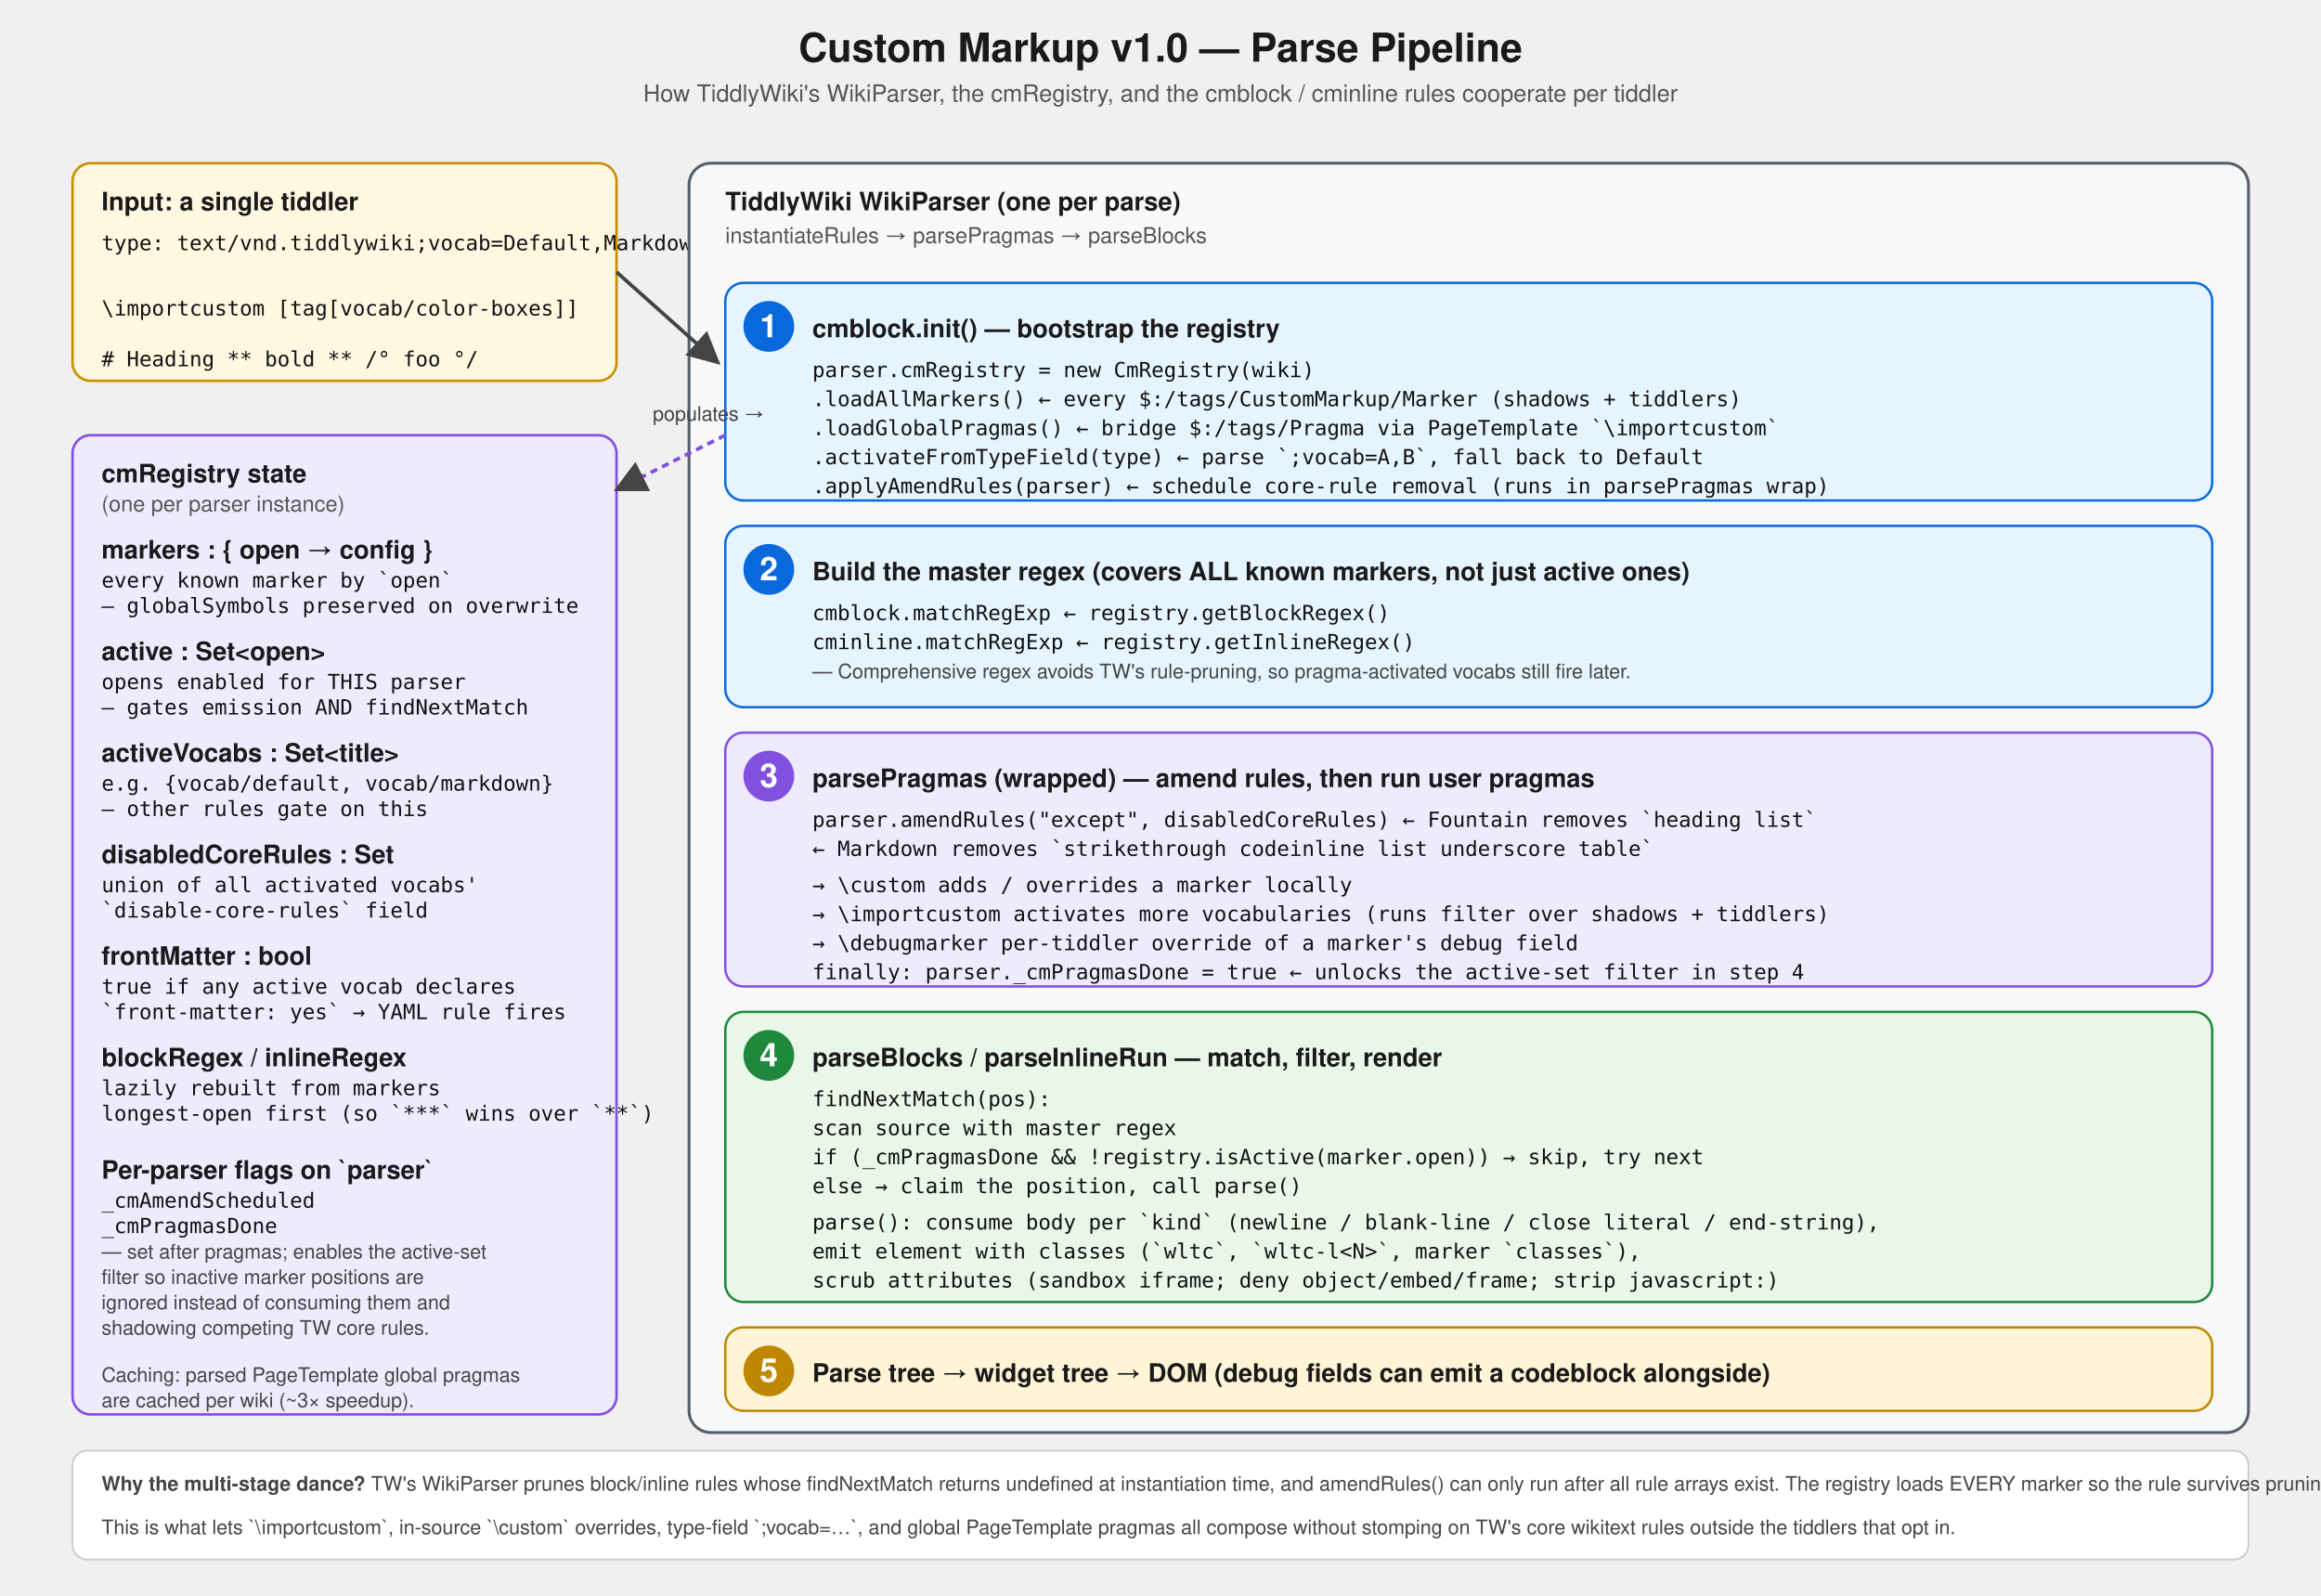
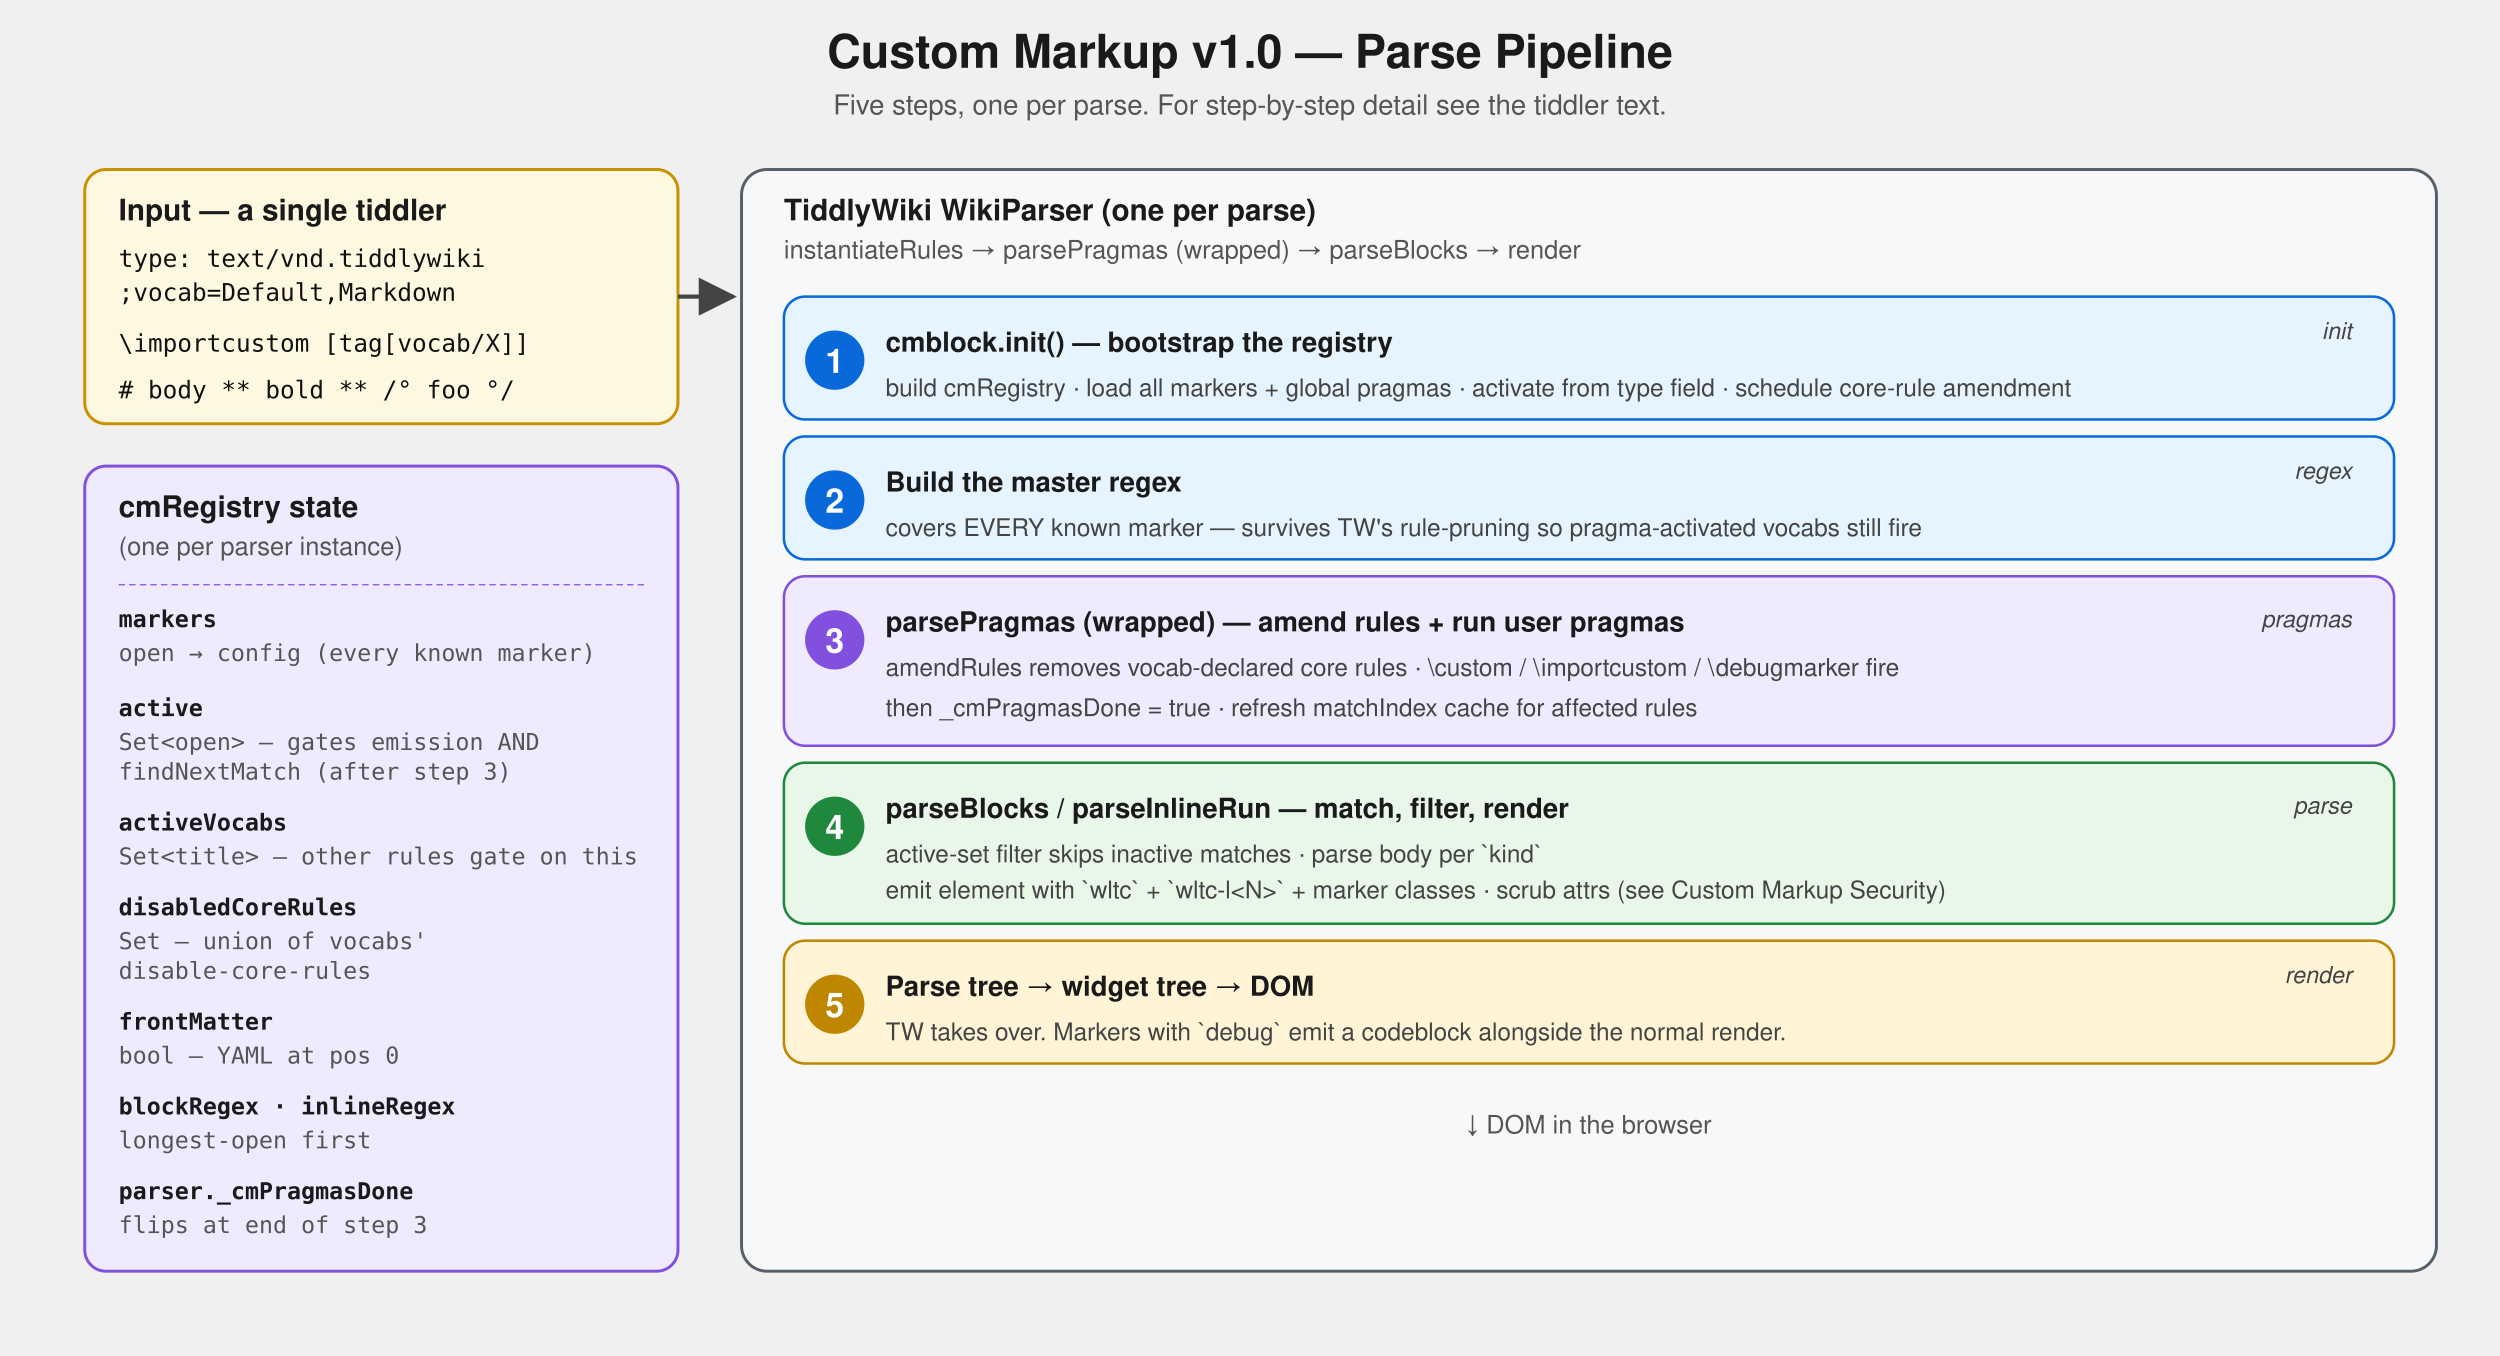
- <svg xmlns="http://www.w3.org/2000/svg" viewBox="0 0 1280 880" font-family="-apple-system, Segoe UI, Helvetica, Arial, sans-serif">
+ <svg xmlns="http://www.w3.org/2000/svg" viewBox="0 0 1180 640" font-family="-apple-system, Segoe UI, Helvetica, Arial, sans-serif">
  <defs>
    <marker id="arr3" viewBox="0 0 10 10" refX="9" refY="5" markerWidth="9" markerHeight="9" orient="auto-start-reverse">
      <path d="M0 0 L10 5 L0 10 z" fill="#444" />
    </marker>
    <style>
-       .title { font-size: 22px; font-weight: 700; fill: #1a1a1a; }
+       .title    { font-size: 22px; font-weight: 700; fill: #1a1a1a; }
      .subtitle { font-size: 13px; fill: #555; }
-       .h { font-size: 14px; font-weight: 700; fill: #1a1a1a; }
-       .sub { font-size: 12px; fill: #555; }
-       .mono { font-family: ui-monospace, SFMono-Regular, Menlo, Consolas, monospace; font-size: 11.5px; fill: #111; }
-       .small { font-size: 11px; fill: #444; }
-       .step-num { font-size: 18px; font-weight: 700; fill: #fff; }
-       .step-title { font-size: 14px; font-weight: 700; fill: #1a1a1a; }
+       .h        { font-size: 14px; font-weight: 700; fill: #1a1a1a; }
+       .sub      { font-size: 12px; fill: #555; }
+       .mono     { font-family: ui-monospace, SFMono-Regular, Menlo, Consolas, monospace; font-size: 11.5px; fill: #111; }
+       .small    { font-size: 11px; fill: #444; }
+       .step-num   { font-size: 16px; font-weight: 700; fill: #fff; }
+       .step-title { font-size: 13px; font-weight: 700; fill: #1a1a1a; }
+       .step-tag   { font-size: 11.5px; fill: #444; }
+       .state-key  { font-family: ui-monospace, SFMono-Regular, Menlo, Consolas, monospace; font-size: 11px; fill: #1a1a1a; font-weight: 700; }
+       .state-val  { font-size: 11px; fill: #555; font-family: ui-monospace, SFMono-Regular, Menlo, Consolas, monospace; }
    </style>
  </defs>
-   <text x="640" y="34" text-anchor="middle" class="title">Custom Markup v1.0 — Parse Pipeline</text>
-   <text x="640" y="56" text-anchor="middle" class="subtitle">How TiddlyWiki's WikiParser, the cmRegistry, and the cmblock / cminline rules cooperate per tiddler</text>
-   <rect x="40" y="90" width="300" height="120" rx="10" fill="#fff8e1" stroke="#c79100" stroke-width="1.4" />
-   <text x="56" y="116" class="h">Input: a single tiddler</text>
-   <text x="56" y="138" class="mono">type: text/vnd.tiddlywiki;vocab=Default,Markdown</text>
-   <text x="56" y="174" class="mono">\importcustom [tag[vocab/color-boxes]]</text>
-   <text x="56" y="202" class="mono"># Heading   ** bold **   /° foo °/</text>
-   <rect x="380" y="90" width="860" height="700" rx="12" fill="#f6f8fa" stroke="#57606a" stroke-width="1.6" />
-   <text x="400" y="116" class="h">TiddlyWiki WikiParser  (one per parse)</text>
-   <text x="400" y="134" class="sub">instantiateRules → parsePragmas → parseBlocks</text>
-   <rect x="400" y="156" width="820" height="120" rx="10" fill="#e6f4ff" stroke="#0969da" stroke-width="1.3" />
-   <circle cx="424" cy="180" r="14" fill="#0969da" />
-   <text x="424" y="186" text-anchor="middle" class="step-num">1</text>
-   <text x="448" y="186" class="step-title">cmblock.init() — bootstrap the registry</text>
-   <text x="448" y="208" class="mono">parser.cmRegistry = new CmRegistry(wiki)</text>
-   <text x="448" y="224" class="mono">  .loadAllMarkers()             ← every $:/tags/CustomMarkup/Marker (shadows + tiddlers)</text>
-   <text x="448" y="240" class="mono">  .loadGlobalPragmas()          ← bridge $:/tags/Pragma via PageTemplate `\importcustom`</text>
-   <text x="448" y="256" class="mono">  .activateFromTypeField(type)  ← parse `;vocab=A,B`, fall back to Default</text>
-   <text x="448" y="272" class="mono">  .applyAmendRules(parser)      ← schedule core-rule removal (runs in parsePragmas wrap)</text>
-   <rect x="400" y="290" width="820" height="100" rx="10" fill="#e6f4ff" stroke="#0969da" stroke-width="1.3" />
-   <circle cx="424" cy="314" r="14" fill="#0969da" />
-   <text x="424" y="320" text-anchor="middle" class="step-num">2</text>
-   <text x="448" y="320" class="step-title">Build the master regex (covers ALL known markers, not just active ones)</text>
-   <text x="448" y="342" class="mono">cmblock.matchRegExp ← registry.getBlockRegex()</text>
-   <text x="448" y="358" class="mono">cminline.matchRegExp ← registry.getInlineRegex()</text>
-   <text x="448" y="374" class="small">— Comprehensive regex avoids TW's rule-pruning, so pragma-activated vocabs still fire later.</text>
-   <rect x="400" y="404" width="820" height="140" rx="10" fill="#f0eaff" stroke="#8250df" stroke-width="1.3" />
-   <circle cx="424" cy="428" r="14" fill="#8250df" />
-   <text x="424" y="434" text-anchor="middle" class="step-num">3</text>
-   <text x="448" y="434" class="step-title">parsePragmas (wrapped) — amend rules, then run user pragmas</text>
-   <text x="448" y="456" class="mono">parser.amendRules("except", disabledCoreRules)   ← Fountain removes `heading list`</text>
-   <text x="448" y="472" class="mono">                                                  ← Markdown removes `strikethrough codeinline list underscore table`</text>
-   <text x="448" y="492" class="mono">→ \custom        adds / overrides a marker locally</text>
-   <text x="448" y="508" class="mono">→ \importcustom  activates more vocabularies (runs filter over shadows + tiddlers)</text>
-   <text x="448" y="524" class="mono">→ \debugmarker   per-tiddler override of a marker's debug field</text>
-   <text x="448" y="540" class="mono">finally: parser._cmPragmasDone = true   ← unlocks the active-set filter in step 4</text>
-   <rect x="400" y="558" width="820" height="160" rx="10" fill="#e8f7e8" stroke="#1f883d" stroke-width="1.3" />
-   <circle cx="424" cy="582" r="14" fill="#1f883d" />
-   <text x="424" y="588" text-anchor="middle" class="step-num">4</text>
-   <text x="448" y="588" class="step-title">parseBlocks  /  parseInlineRun  — match, filter, render</text>
-   <text x="448" y="610" class="mono">findNextMatch(pos):</text>
-   <text x="448" y="626" class="mono">  scan source with master regex</text>
-   <text x="448" y="642" class="mono">  if (_cmPragmasDone &amp;&amp; !registry.isActive(marker.open)) → skip, try next</text>
-   <text x="448" y="658" class="mono">  else → claim the position, call parse()</text>
-   <text x="448" y="678" class="mono">parse(): consume body per `kind` (newline / blank-line / close literal / end-string),</text>
-   <text x="448" y="694" class="mono">         emit element with classes (`wltc`, `wltc-l&lt;N&gt;`, marker `classes`),</text>
-   <text x="448" y="710" class="mono">         scrub attributes (sandbox iframe; deny object/embed/frame; strip javascript:)</text>
-   <rect x="400" y="732" width="820" height="46" rx="10" fill="#fff4d6" stroke="#bf8700" stroke-width="1.3" />
-   <circle cx="424" cy="756" r="14" fill="#bf8700" />
-   <text x="424" y="762" text-anchor="middle" class="step-num">5</text>
-   <text x="448" y="762" class="step-title">Parse tree → widget tree → DOM    (debug fields can emit a codeblock alongside)</text>
-   <rect x="40" y="240" width="300" height="540" rx="10" fill="#f0eaff" stroke="#8250df" stroke-width="1.4" />
-   <text x="56" y="266" class="h">cmRegistry state</text>
-   <text x="56" y="282" class="sub">(one per parser instance)</text>
-   <text x="56" y="308" class="h" font-size="12">markers : { open → config }</text>
-   <text x="56" y="324" class="mono">every known marker by `open`</text>
-   <text x="56" y="338" class="mono">— globalSymbols preserved on overwrite</text>
-   <text x="56" y="364" class="h" font-size="12">active : Set&lt;open&gt;</text>
-   <text x="56" y="380" class="mono">opens enabled for THIS parser</text>
-   <text x="56" y="394" class="mono">— gates emission AND findNextMatch</text>
-   <text x="56" y="420" class="h" font-size="12">activeVocabs : Set&lt;title&gt;</text>
-   <text x="56" y="436" class="mono">e.g. {vocab/default, vocab/markdown}</text>
-   <text x="56" y="450" class="mono">— other rules gate on this</text>
-   <text x="56" y="476" class="h" font-size="12">disabledCoreRules : Set</text>
-   <text x="56" y="492" class="mono">union of all activated vocabs'</text>
-   <text x="56" y="506" class="mono">`disable-core-rules` field</text>
-   <text x="56" y="532" class="h" font-size="12">frontMatter : bool</text>
-   <text x="56" y="548" class="mono">true if any active vocab declares</text>
-   <text x="56" y="562" class="mono">`front-matter: yes` → YAML rule fires</text>
-   <text x="56" y="588" class="h" font-size="12">blockRegex / inlineRegex</text>
-   <text x="56" y="604" class="mono">lazily rebuilt from markers</text>
-   <text x="56" y="618" class="mono">longest-open first (so `***` wins over `**`)</text>
-   <text x="56" y="650" class="h" font-size="12">Per-parser flags on `parser`</text>
-   <text x="56" y="666" class="mono">_cmAmendScheduled</text>
-   <text x="56" y="680" class="mono">_cmPragmasDone</text>
-   <text x="56" y="694" class="small">— set after pragmas; enables the active-set</text>
-   <text x="56" y="708" class="small">  filter so inactive marker positions are</text>
-   <text x="56" y="722" class="small">  ignored instead of consuming them and</text>
-   <text x="56" y="736" class="small">  shadowing competing TW core rules.</text>
-   <text x="56" y="762" class="small" fill="#555">Caching: parsed PageTemplate global pragmas</text>
-   <text x="56" y="776" class="small" fill="#555">are cached per wiki (~3× speedup).</text>
-   <line x1="340" y1="150" x2="396" y2="200" stroke="#444" stroke-width="2" marker-end="url(#arr3)" />
-   <line x1="400" y1="240" x2="340" y2="270" stroke="#8250df" stroke-width="2" stroke-dasharray="4,3" marker-end="url(#arr3)" />
-   <text x="360" y="232" class="small" fill="#8250df">populates →</text>
-   <rect x="40" y="800" width="1200" height="60" rx="8" fill="#ffffff" stroke="#ccc" />
-   <text x="56" y="822" class="small" fill="#333">
-     <tspan font-weight="700">Why the multi-stage dance?</tspan>  TW's WikiParser prunes block/inline rules whose findNextMatch returns undefined at instantiation time, and amendRules() can only run after all rule arrays exist. The registry loads EVERY marker so the rule survives pruning; cross-rule cooperation is deferred via a one-shot parser.parsePragmas wrap; the active-set filter is gated on _cmPragmasDone so pragma-activated vocabs still take effect for body parsing.</text>
-   <text x="56" y="846" class="small" fill="#333">This is what lets `\importcustom`, in-source `\custom` overrides, type-field `;vocab=…`, and global PageTemplate pragmas all compose without stomping on TW's core wikitext rules outside the tiddlers that opt in.</text>
+   <text x="590" y="32" text-anchor="middle" class="title">Custom Markup v1.0 — Parse Pipeline</text>
+   <text x="590" y="54" text-anchor="middle" class="subtitle">Five steps, one per parse. For step-by-step detail see the tiddler text.</text>
+   <rect x="40" y="80" width="280" height="120" rx="10" fill="#fff8e1" stroke="#c79100" stroke-width="1.4" />
+   <text x="56" y="104" class="h">Input — a single tiddler</text>
+   <text x="56" y="126" class="mono">type: text/vnd.tiddlywiki</text>
+   <text x="56" y="142" class="mono">       ;vocab=Default,Markdown</text>
+   <text x="56" y="166" class="mono">\importcustom [tag[vocab/X]]</text>
+   <text x="56" y="188" class="mono"># body  ** bold **  /° foo °/</text>
+   <line x1="320" y1="140" x2="346" y2="140" stroke="#444" stroke-width="2" marker-end="url(#arr3)" />
+   <rect x="350" y="80" width="800" height="520" rx="12" fill="#f6f8fa" stroke="#57606a" stroke-width="1.4" />
+   <text x="370" y="104" class="h">TiddlyWiki WikiParser  (one per parse)</text>
+   <text x="370" y="122" class="sub">instantiateRules → parsePragmas (wrapped) → parseBlocks → render</text>
+   <rect x="370" y="140" width="760" height="58" rx="10" fill="#e6f4ff" stroke="#0969da" stroke-width="1.2" />
+   <circle cx="394" cy="170" r="14" fill="#0969da" />
+   <text x="394" y="176" text-anchor="middle" class="step-num">1</text>
+   <text x="418" y="166" class="step-title">cmblock.init() — bootstrap the registry</text>
+   <text x="418" y="187" class="step-tag">build cmRegistry · load all markers + global pragmas · activate from type field · schedule core-rule amendment</text>
+   <rect x="370" y="206" width="760" height="58" rx="10" fill="#e6f4ff" stroke="#0969da" stroke-width="1.2" />
+   <circle cx="394" cy="236" r="14" fill="#0969da" />
+   <text x="394" y="242" text-anchor="middle" class="step-num">2</text>
+   <text x="418" y="232" class="step-title">Build the master regex</text>
+   <text x="418" y="253" class="step-tag">covers EVERY known marker — survives TW's rule-pruning so pragma-activated vocabs still fire</text>
+   <rect x="370" y="272" width="760" height="80" rx="10" fill="#f0eaff" stroke="#8250df" stroke-width="1.2" />
+   <circle cx="394" cy="302" r="14" fill="#8250df" />
+   <text x="394" y="308" text-anchor="middle" class="step-num">3</text>
+   <text x="418" y="298" class="step-title">parsePragmas (wrapped) — amend rules + run user pragmas</text>
+   <text x="418" y="319" class="step-tag">amendRules removes vocab-declared core rules  ·  \custom / \importcustom / \debugmarker fire</text>
+   <text x="418" y="338" class="step-tag">then  _cmPragmasDone = true  ·  refresh matchIndex cache for affected rules</text>
+   <rect x="370" y="360" width="760" height="76" rx="10" fill="#e8f7e8" stroke="#1f883d" stroke-width="1.2" />
+   <circle cx="394" cy="390" r="14" fill="#1f883d" />
+   <text x="394" y="396" text-anchor="middle" class="step-num">4</text>
+   <text x="418" y="386" class="step-title">parseBlocks / parseInlineRun — match, filter, render</text>
+   <text x="418" y="407" class="step-tag">active-set filter skips inactive matches  ·  parse body per `kind`</text>
+   <text x="418" y="424" class="step-tag">emit element with `wltc` + `wltc-l&lt;N&gt;` + marker classes  ·  scrub attrs (see Custom Markup Security)</text>
+   <rect x="370" y="444" width="760" height="58" rx="10" fill="#fff4d6" stroke="#bf8700" stroke-width="1.2" />
+   <circle cx="394" cy="474" r="14" fill="#bf8700" />
+   <text x="394" y="480" text-anchor="middle" class="step-num">5</text>
+   <text x="418" y="470" class="step-title">Parse tree → widget tree → DOM</text>
+   <text x="418" y="491" class="step-tag">TW takes over.  Markers with `debug` emit a codeblock alongside the normal render.</text>
+   <text x="1110" y="160" text-anchor="end" class="small" font-style="italic" fill="#666">init</text>
+   <text x="1110" y="226" text-anchor="end" class="small" font-style="italic" fill="#666">regex</text>
+   <text x="1110" y="296" text-anchor="end" class="small" font-style="italic" fill="#666">pragmas</text>
+   <text x="1110" y="384" text-anchor="end" class="small" font-style="italic" fill="#666">parse</text>
+   <text x="1110" y="464" text-anchor="end" class="small" font-style="italic" fill="#666">render</text>
+   <text x="750" y="535" text-anchor="middle" class="sub">↓ DOM in the browser</text>
+   <rect x="40" y="220" width="280" height="380" rx="10" fill="#f0eaff" stroke="#8250df" stroke-width="1.4" />
+   <text x="56" y="244" class="h">cmRegistry state</text>
+   <text x="56" y="262" class="sub">(one per parser instance)</text>
+   <line x1="56" y1="276" x2="304" y2="276" stroke="#8250df" stroke-width="0.6" stroke-dasharray="3,2" />
+   <text x="56" y="296" class="state-key">markers</text>
+   <text x="56" y="312" class="state-val">open → config (every known marker)</text>
+   <text x="56" y="338" class="state-key">active</text>
+   <text x="56" y="354" class="state-val">Set&lt;open&gt; — gates emission AND</text>
+   <text x="56" y="368" class="state-val">findNextMatch (after step 3)</text>
+   <text x="56" y="392" class="state-key">activeVocabs</text>
+   <text x="56" y="408" class="state-val">Set&lt;title&gt; — other rules gate on this</text>
+   <text x="56" y="432" class="state-key">disabledCoreRules</text>
+   <text x="56" y="448" class="state-val">Set — union of vocabs'</text>
+   <text x="56" y="462" class="state-val">disable-core-rules</text>
+   <text x="56" y="486" class="state-key">frontMatter</text>
+   <text x="56" y="502" class="state-val">bool — YAML at pos 0</text>
+   <text x="56" y="526" class="state-key">blockRegex · inlineRegex</text>
+   <text x="56" y="542" class="state-val">longest-open first</text>
+   <text x="56" y="566" class="state-key">parser._cmPragmasDone</text>
+   <text x="56" y="582" class="state-val">flips at end of step 3</text>
</svg>
